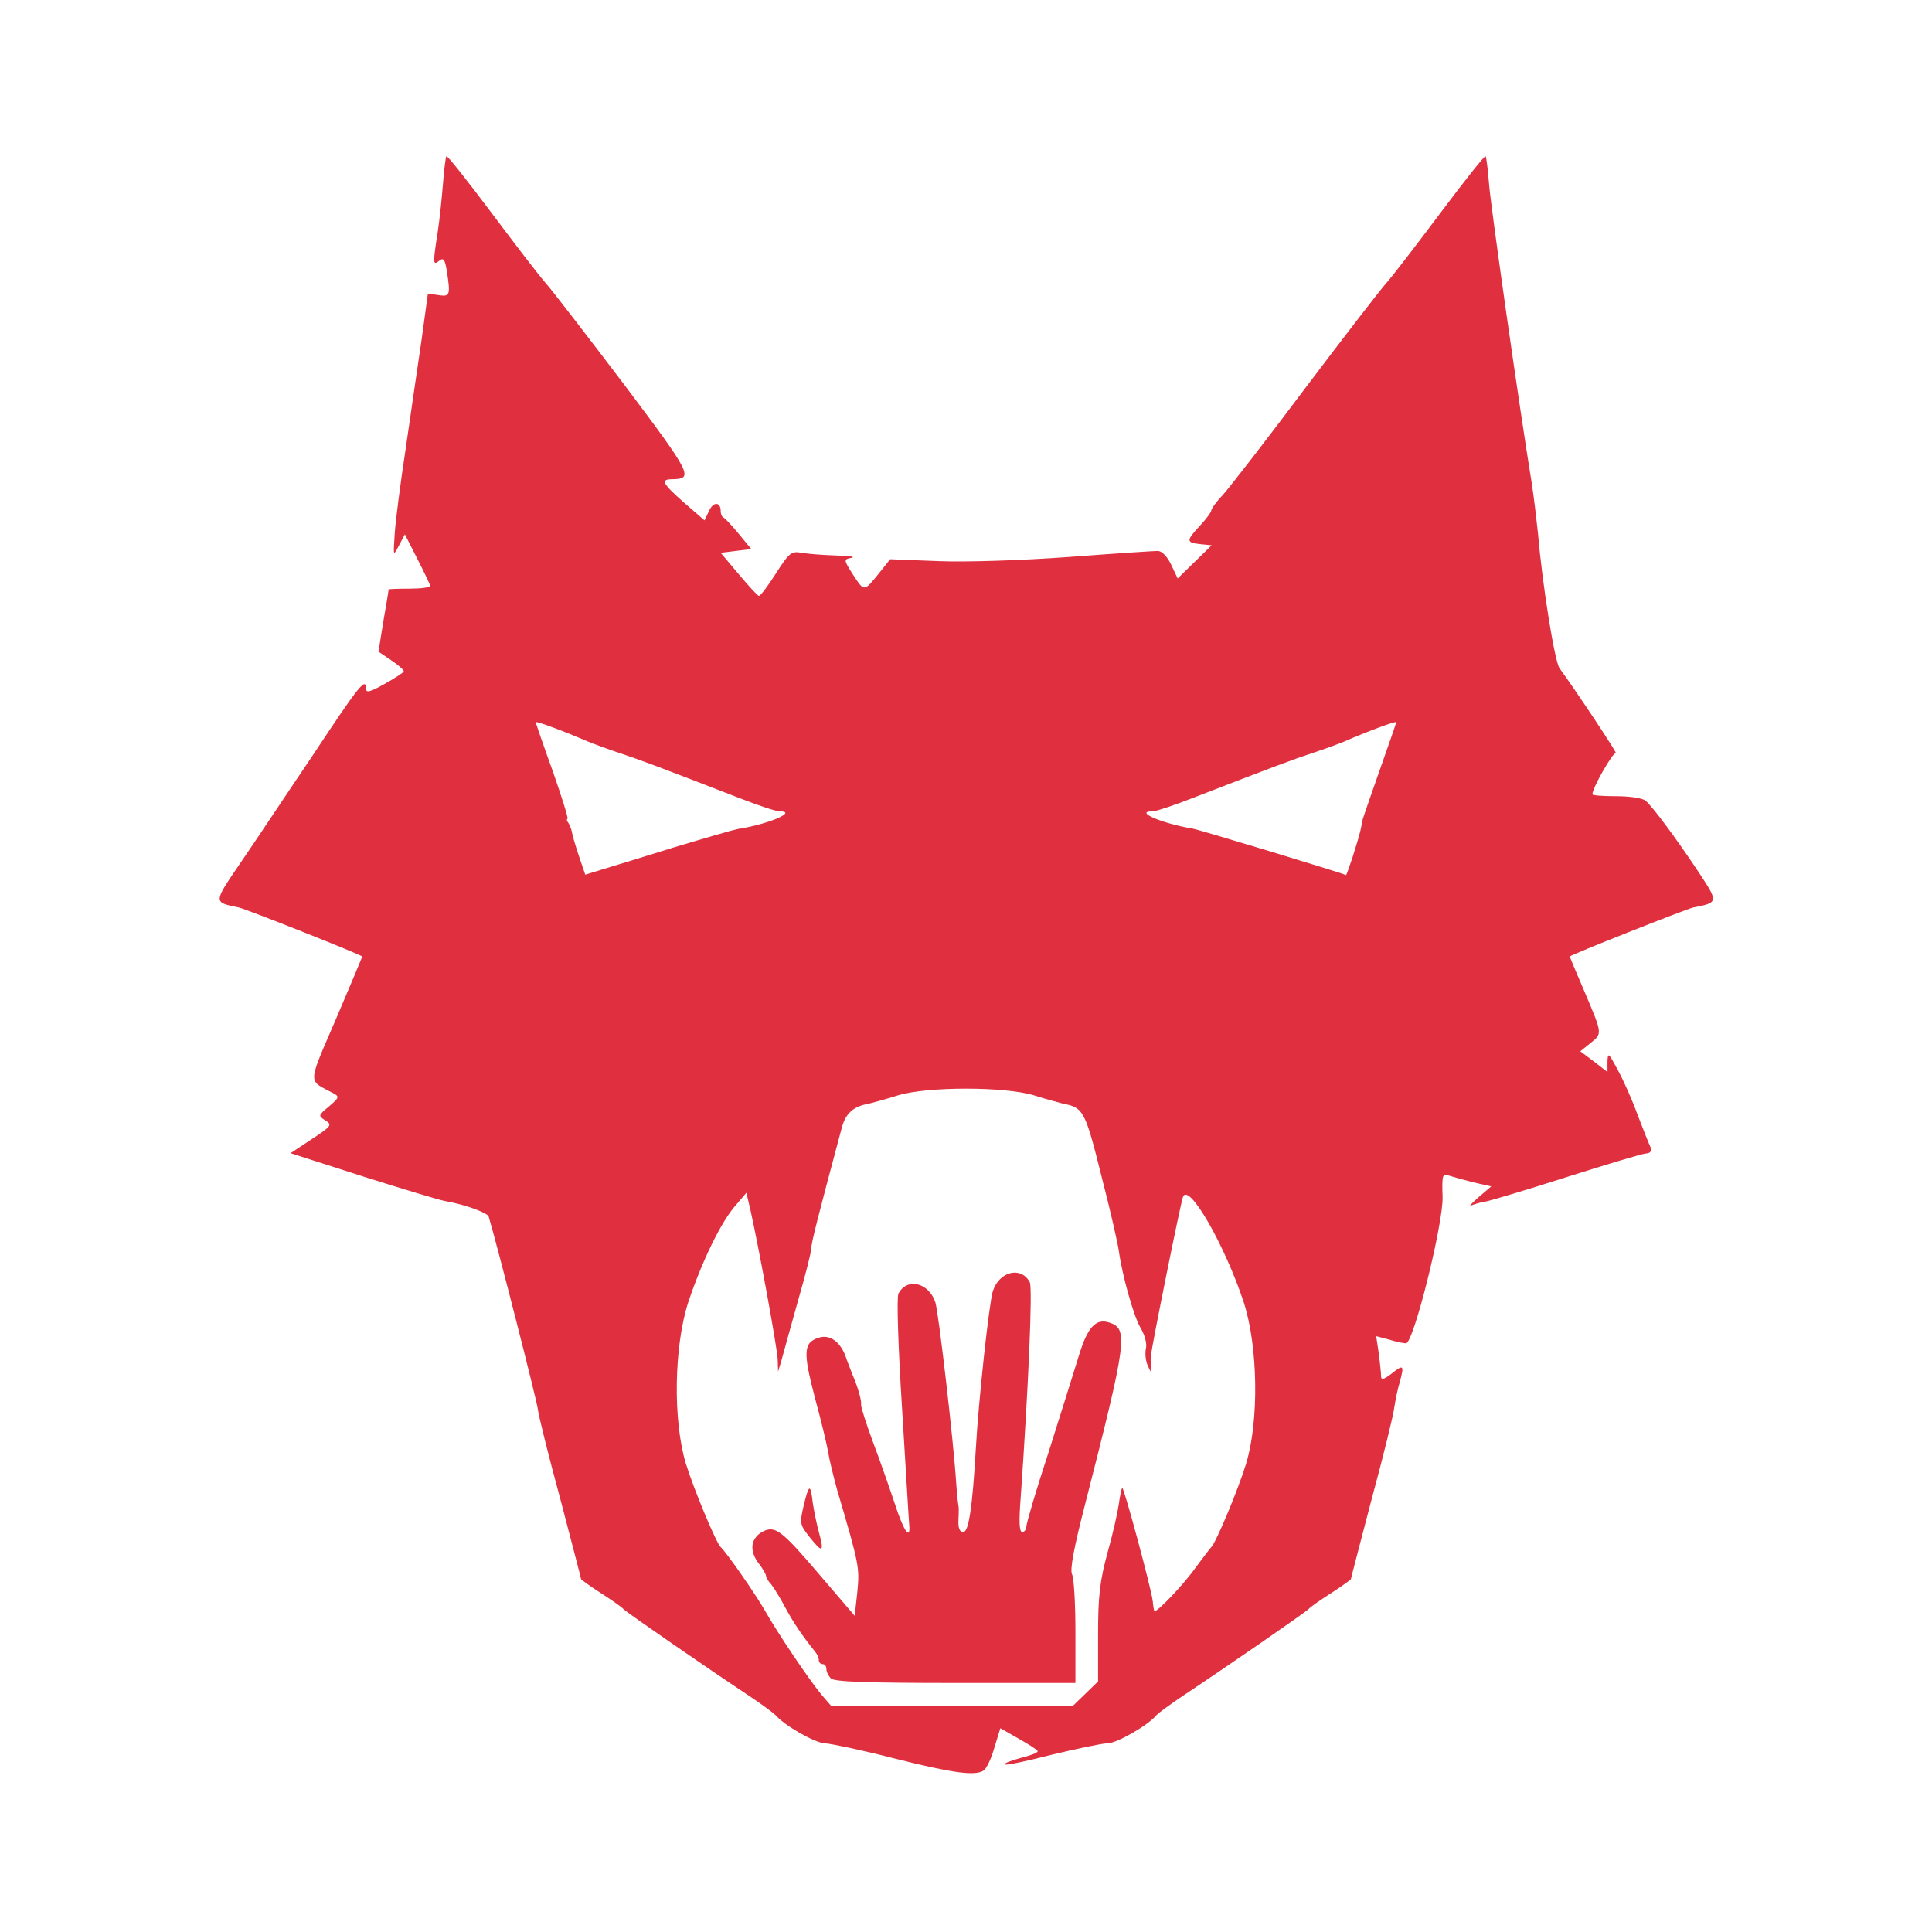
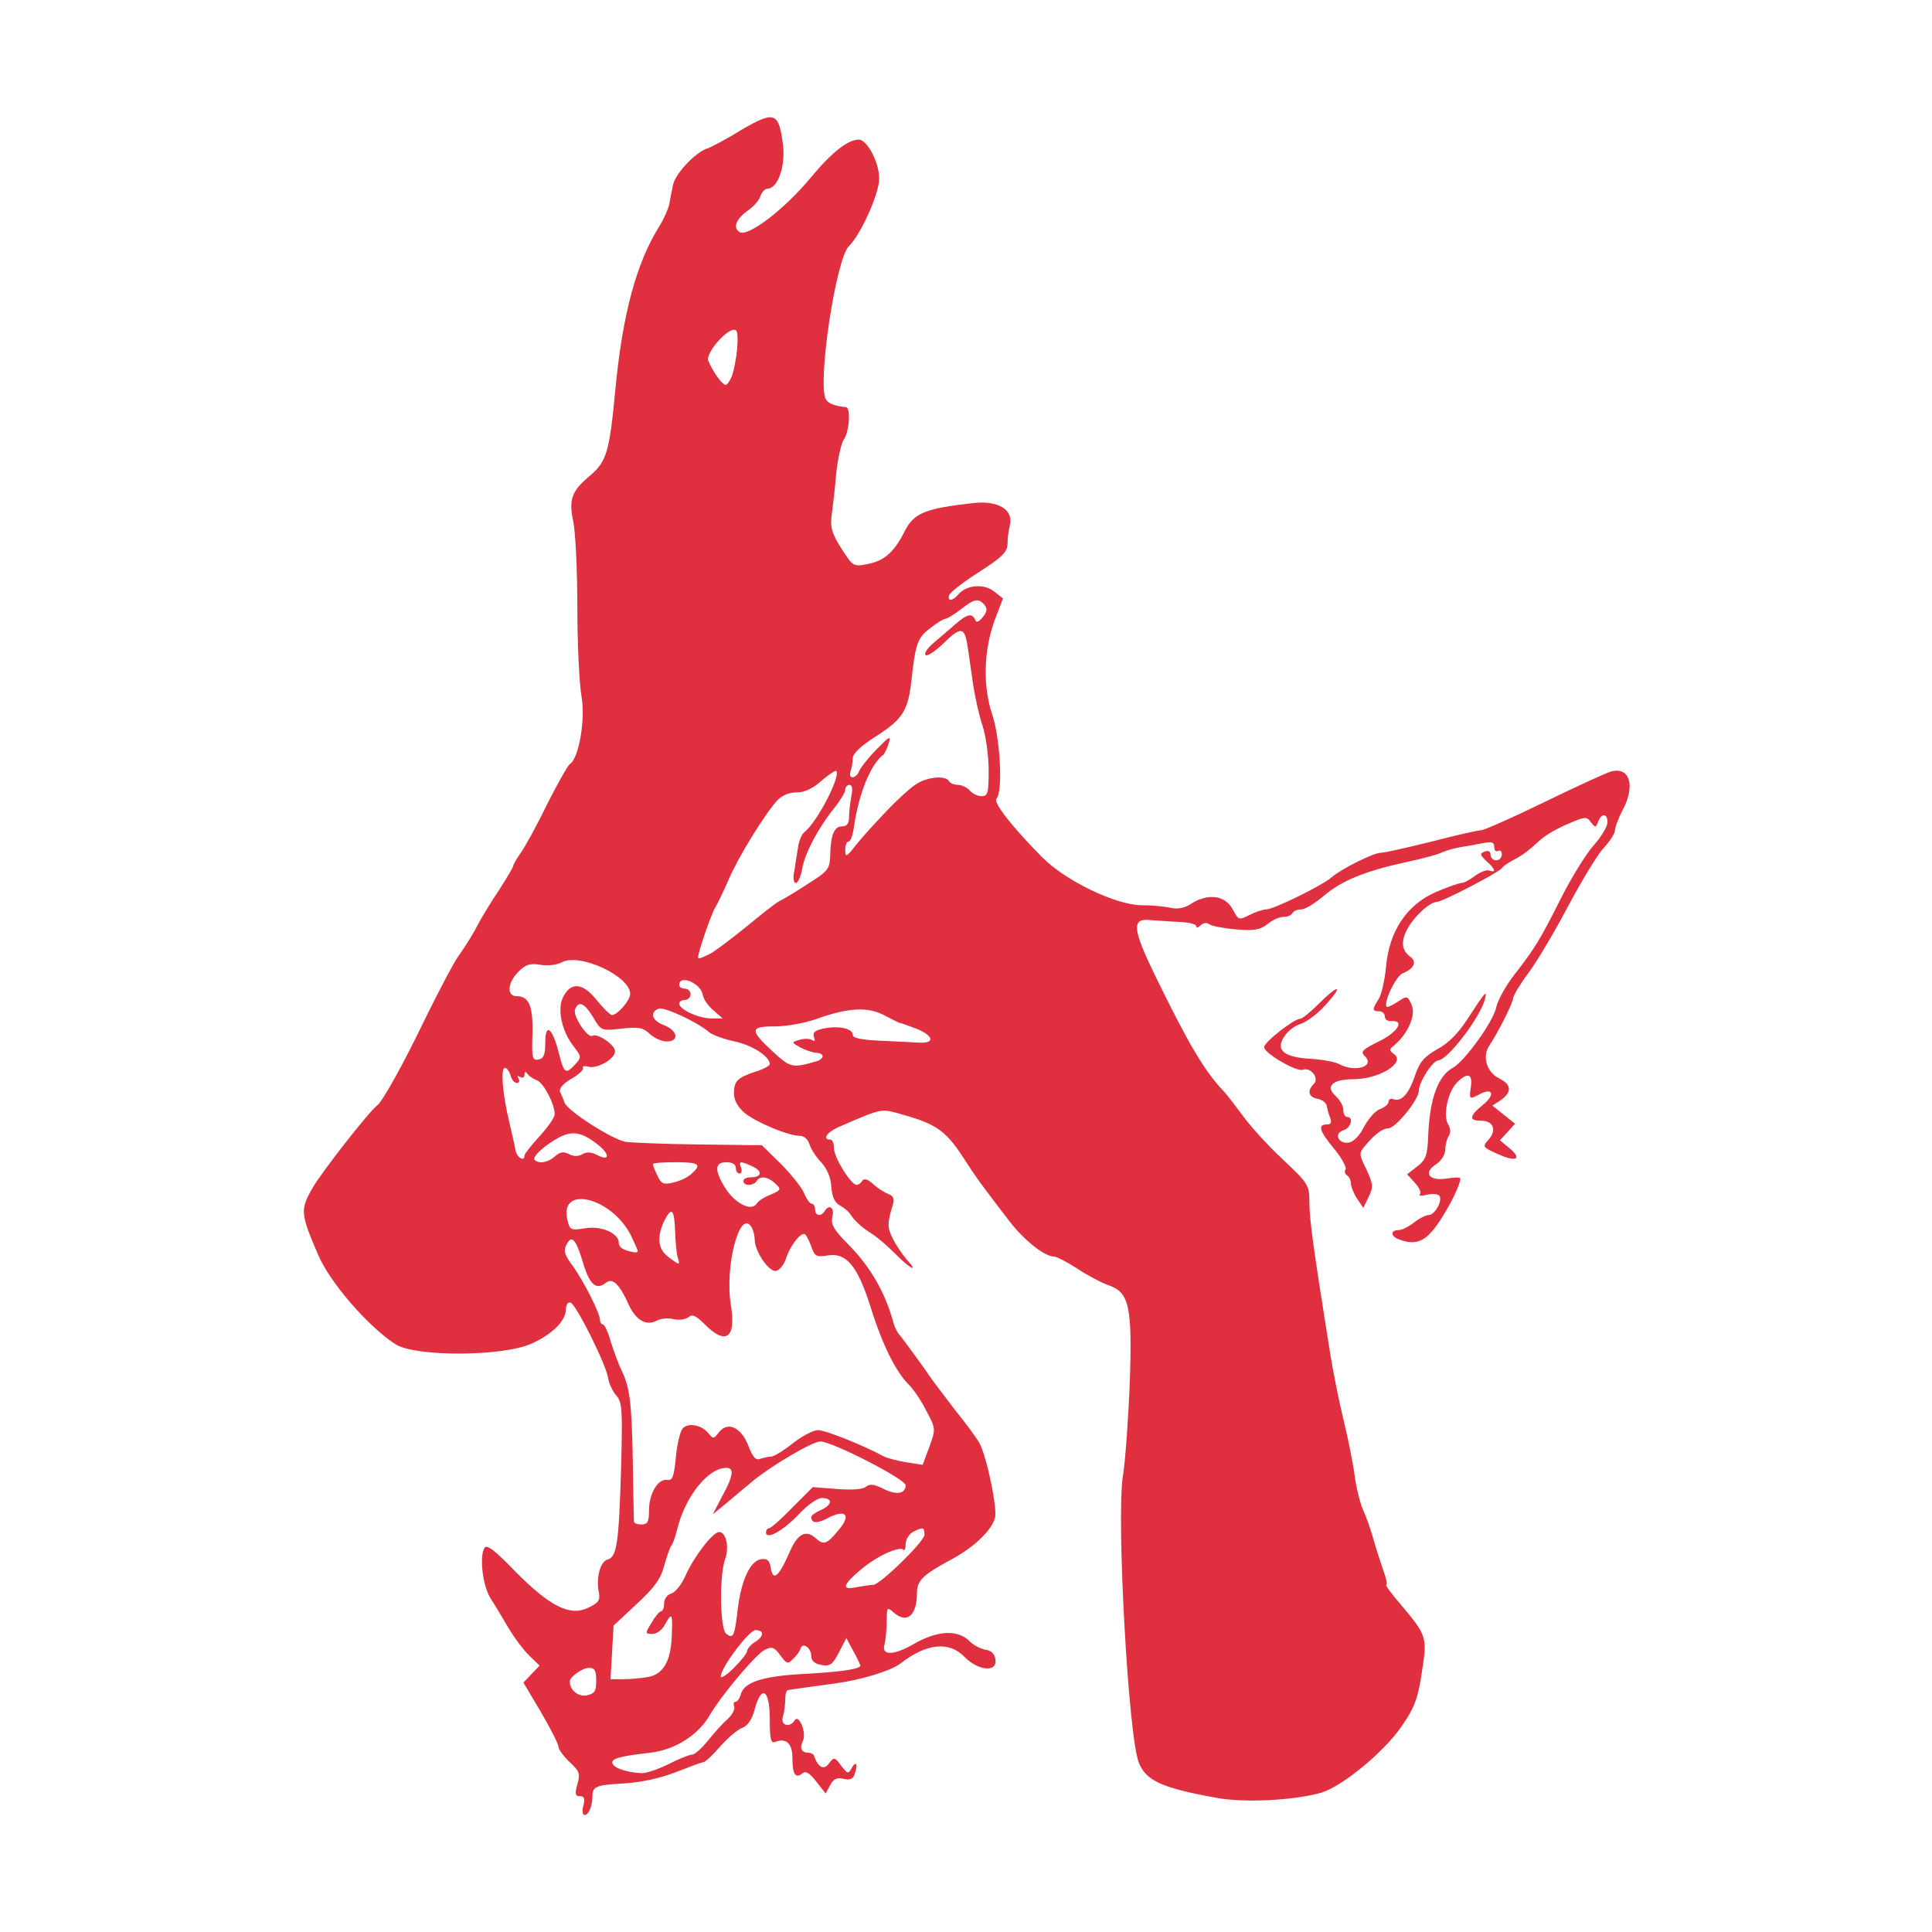
<svg xmlns="http://www.w3.org/2000/svg" viewBox="0 0 512 512">
-   <path fill="#e0303f" fill-rule="evenodd" d="M237.0,466.0C228.5,463.8 220.2,462.1 218.7,462.0C216.1,462.0 207.9,457.3 205.5,454.5C204.9,453.9 201.8,451.6 198.5,449.4C186.6,441.5 166.5,427.6 165.3,426.5C164.7,425.8 161.9,423.9 159.1,422.1C156.3,420.3 154.0,418.6 154.0,418.5C154.0,418.3 151.5,408.8 148.5,397.3C145.4,385.9 142.7,375.1 142.5,373.3C142.2,370.9 131.8,330.1 129.5,322.4C129.2,321.4 123.2,319.2 118.0,318.3C116.6,318.1 106.8,315.1 96.3,311.8L77.0,305.6L82.6,301.9C87.9,298.4 88.1,298.1 86.2,296.9C84.3,295.7 84.3,295.6 87.2,293.2C89.9,290.9 90.0,290.6 88.3,289.7C81.5,286.1 81.4,287.8 89.1,269.9C92.9,261.0 96.0,253.6 96.0,253.5C96.0,253.1 65.2,240.9 63.3,240.5C56.5,239.1 56.5,239.3 63.5,229.0C67.1,223.8 75.7,210.8 82.8,200.3C95.1,181.7 97.0,179.3 97.0,182.5C97.0,183.7 98.1,183.4 102.0,181.2C104.7,179.7 107.0,178.2 107.0,177.9C107.0,177.5 105.5,176.2 103.7,175.0L100.3,172.7L101.6,164.6C102.4,160.1 103.0,156.4 103.0,156.2C103.0,156.1 105.5,156.0 108.5,156.0C111.5,156.0 114.0,155.7 114.0,155.2C113.9,154.8 112.4,151.6 110.6,148.1L107.3,141.6L105.7,144.6C104.2,147.5 104.2,147.4 104.6,141.5C104.8,138.2 106.1,128.1 107.5,119.0C108.8,109.9 110.7,97.0 111.7,90.2L113.4,77.8L116.2,78.2C119.3,78.7 119.4,78.2 118.4,71.7C117.9,68.7 117.5,68.2 116.4,69.1C114.7,70.5 114.7,69.8 116.0,61.5C116.5,58.2 117.1,52.4 117.4,48.6C117.7,44.9 118.1,41.6 118.3,41.4C118.5,41.1 123.8,47.8 130.1,56.2C136.4,64.6 142.9,73.1 144.6,75.0C146.3,76.9 155.6,89.0 165.4,101.9C183.3,125.7 183.9,126.9 178.2,127.0C174.9,127.0 175.5,128.1 181.4,133.3L186.7,137.9L187.9,135.4C189.0,132.9 191.0,132.9 191.0,135.5C191.0,136.2 191.3,137.0 191.8,137.2C192.2,137.4 194.0,139.3 195.8,141.5L199.1,145.5L195.0,146.0L191.0,146.5L195.8,152.2C198.4,155.3 200.8,157.9 201.1,157.9C201.5,158.0 203.5,155.3 205.6,152.0C209.2,146.4 209.7,146.0 212.5,146.5C214.2,146.8 218.2,147.1 221.5,147.2C224.8,147.3 226.7,147.5 225.8,147.8C223.5,148.2 223.5,148.3 226.2,152.5C229.0,156.8 229.0,156.8 232.8,152.1L235.9,148.2L248.7,148.7C256.0,149.0 270.9,148.5 283.3,147.6C295.2,146.7 305.8,146.0 306.8,146.0C307.9,146.0 309.3,147.4 310.4,149.7L312.1,153.3L316.6,148.9L321.1,144.5L318.1,144.2C314.3,143.8 314.3,143.3 318.0,139.3C319.7,137.5 321.0,135.7 321.0,135.3C321.0,134.8 322.4,132.9 324.2,131.0C325.9,129.1 335.7,116.5 345.8,103.0C356.0,89.5 365.7,76.9 367.4,75.0C369.1,73.1 375.6,64.6 381.9,56.2C388.2,47.8 393.5,41.1 393.7,41.4C393.9,41.6 394.3,44.9 394.6,48.6C395.0,54.4 402.7,108.3 406.0,128.5C406.5,131.8 407.2,137.7 407.6,141.5C408.7,154.6 412.0,175.4 413.3,177.1C417.4,182.7 429.0,200.1 428.2,199.6C427.5,199.2 422.0,208.8 422.0,210.5C422.0,210.8 424.8,211.0 428.3,211.0C431.9,211.0 435.3,211.5 436.1,212.2C438.0,213.8 444.3,222.3 450.4,231.5C455.4,239.1 455.4,239.2 448.7,240.5C446.9,240.9 416.0,253.1 416.0,253.5C416.0,253.6 417.8,257.9 420.0,263.0C424.7,274.1 424.7,273.9 421.4,276.5L418.8,278.6L422.4,281.3L426.0,284.1L426.0,281.3C426.1,278.8 426.3,279.0 428.7,283.5C430.2,286.2 432.6,291.6 434.0,295.5C435.5,299.4 437.0,303.2 437.4,304.0C437.8,305.1 437.4,305.6 436.1,305.7C435.0,305.8 425.7,308.6 415.3,311.9C405.0,315.2 395.3,318.1 393.8,318.4C392.3,318.6 390.5,319.2 389.8,319.5C389.1,319.9 390.0,318.9 391.8,317.3L395.2,314.4L390.3,313.3C387.7,312.6 384.7,311.8 383.8,311.5C382.3,310.9 382.1,311.5 382.3,317.2C382.5,324.3 374.6,356.0 372.6,356.0C372.0,356.0 370.0,355.6 368.1,355.0L364.7,354.1L365.4,358.7C365.7,361.2 366.0,363.9 366.0,364.7C366.0,365.8 366.7,365.6 368.7,364.1C371.9,361.5 372.2,361.7 371.0,366.1C370.4,368.0 369.8,371.1 369.5,373.0C369.3,374.9 366.6,385.9 363.5,397.3C360.5,408.8 358.0,418.3 358.0,418.5C358.0,418.6 355.7,420.3 352.9,422.1C350.1,423.9 347.3,425.8 346.7,426.5C345.5,427.6 325.4,441.5 313.5,449.4C310.2,451.6 307.1,453.9 306.5,454.5C304.2,457.3 295.9,462.0 293.5,462.0C292.1,462.0 285.5,463.4 278.8,465.0C272.2,466.7 266.5,467.9 266.3,467.6C266.0,467.3 267.8,466.6 270.4,465.9C272.9,465.3 275.0,464.5 275.0,464.1C275.0,463.8 272.7,462.3 270.0,460.8L265.1,458.0L263.5,463.2C262.7,466.1 261.4,468.7 260.7,469.2C258.4,470.7 252.5,469.9 237.0,466.0ZM287.7,448.8L291.0,445.6L291.0,433.1C291.0,422.8 291.5,418.9 293.5,411.5C294.9,406.6 296.2,400.7 296.5,398.6C296.8,396.4 297.2,394.5 297.4,394.3C297.8,393.9 305.2,421.3 305.5,424.4C305.6,425.6 305.8,426.7 305.9,426.9C306.1,427.8 313.3,420.4 316.8,415.5C318.8,412.8 320.7,410.3 321.0,410.0C322.2,408.9 328.0,395.1 330.2,388.0C333.7,376.6 333.4,356.8 329.6,345.1C324.6,330.0 315.0,313.2 313.5,317.2C312.8,319.1 305.0,357.9 305.1,358.8C305.2,359.2 305.2,360.4 305.0,361.5L304.9,363.5L304.0,361.5C303.6,360.4 303.4,358.5 303.7,357.3C304.0,356.0 303.3,353.6 302.2,351.8C300.4,348.7 297.4,338.0 296.5,331.5C296.3,329.9 294.3,320.9 291.9,311.7C287.6,294.4 287.1,293.5 281.8,292.5C280.7,292.2 277.2,291.3 274.1,290.3C266.3,287.9 245.7,287.9 237.9,290.3C234.8,291.3 231.3,292.2 230.2,292.5C226.1,293.2 224.1,295.1 223.1,298.8C216.7,322.7 215.0,329.4 215.0,330.8C215.0,331.8 213.4,338.1 211.4,345.0C209.5,351.9 207.5,358.9 207.1,360.5L206.2,363.5L206.1,360.3C206.0,357.4 201.2,331.1 198.9,320.8L197.8,316.1L194.9,319.5C191.1,323.8 186.0,334.3 182.4,345.1C178.6,356.8 178.3,376.6 181.8,388.0C184.0,395.0 189.8,408.9 191.0,410.0C192.7,411.6 200.3,422.6 202.7,426.8C206.1,432.8 214.3,445.0 217.7,449.1L220.2,452.0L252.3,452.0L284.4,452.0L287.7,448.8ZM220.2,444.8C219.5,444.1 219.0,443.0 219.0,442.3C219.0,441.6 218.6,441.0 218.0,441.0C217.4,441.0 217.0,440.5 217.0,440.0C217.0,439.4 216.6,438.4 216.0,437.7C212.6,433.5 210.2,429.9 208.1,426.0C206.8,423.5 205.1,420.8 204.4,419.9C203.6,419.1 203.0,418.0 203.0,417.6C203.0,417.2 202.1,415.6 200.9,414.1C198.5,410.8 199.0,407.6 202.1,405.9C205.4,404.2 207.1,405.5 217.0,417.1L226.5,428.2L227.2,421.9C227.8,415.4 227.8,415.0 221.9,395.0C220.9,391.4 219.8,386.9 219.5,385.0C219.2,383.1 217.6,376.4 215.9,370.2C212.8,358.3 212.9,355.8 217.0,354.5C219.8,353.6 222.5,355.4 224.0,359.2C224.6,361.0 225.6,363.4 226.0,364.5C227.4,367.7 228.4,371.4 228.2,372.3C228.1,372.7 229.5,377.2 231.4,382.3C233.3,387.3 235.9,394.8 237.2,398.7C239.3,405.2 241.1,408.1 241.0,404.8C240.9,404.1 240.1,390.2 239.1,374.0C238.0,356.7 237.6,343.8 238.1,342.8C240.4,338.5 246.2,339.9 247.9,345.2C248.8,348.4 252.7,381.9 253.4,393.0C253.6,396.0 253.9,398.7 254.0,399.0C254.1,399.3 254.1,401.0 254.0,402.8C253.9,405.0 254.3,406.0 255.3,406.0C256.7,406.0 257.7,399.5 258.6,384.0C259.3,371.3 262.1,345.5 263.1,342.2C264.8,336.9 270.6,335.5 272.9,339.8C273.7,341.3 272.5,368.3 270.5,396.8C270.0,403.2 270.1,406.0 270.9,406.0C271.5,406.0 272.0,405.3 272.0,404.5C272.0,403.7 274.6,394.8 277.9,384.8C281.1,374.7 284.7,363.2 285.9,359.3C288.2,351.7 290.4,349.3 294.0,350.5C299.1,352.1 298.6,355.5 287.6,398.5C284.6,410.1 283.5,416.0 284.1,417.2C284.6,418.1 285.0,425.0 285.0,432.4L285.0,446.0L253.2,446.0C229.8,446.0 221.1,445.7 220.2,444.8ZM214.6,407.4C211.9,404.0 211.9,403.7 213.0,398.9C214.4,393.2 214.8,393.1 215.4,398.3C215.7,400.3 216.4,403.8 217.0,406.0C218.5,411.4 218.0,411.7 214.6,407.4ZM178.5,224.6C186.8,222.1 194.4,219.9 195.5,219.7C203.8,218.4 211.6,215.0 206.5,215.0C205.6,215.0 200.8,213.4 195.7,211.4C174.8,203.3 169.2,201.2 164.0,199.5C161.0,198.5 157.2,197.1 155.5,196.4C149.8,193.9 142.0,191.0 142.0,191.4C142.0,191.7 144.0,197.5 146.5,204.4C148.9,211.3 150.7,217.0 150.4,217.0C150.1,217.0 150.2,217.6 150.7,218.2C151.1,218.9 151.5,220.0 151.6,220.7C151.7,221.4 152.5,224.1 153.4,226.8L155.1,231.8L159.3,230.5C161.6,229.8 170.2,227.2 178.5,224.6ZM358.5,227.0C359.4,224.2 360.3,221.1 360.5,220.2C360.7,219.3 360.9,218.4 360.9,218.2C361.0,218.1 361.1,217.7 361.1,217.2C361.2,216.8 363.2,211.0 365.6,204.2C368.0,197.4 370.0,191.7 370.0,191.4C370.0,191.0 362.2,193.9 356.5,196.4C354.9,197.1 351.0,198.5 348.0,199.5C342.8,201.2 337.2,203.3 316.3,211.4C311.2,213.4 306.4,215.0 305.5,215.0C300.4,215.0 307.8,218.2 316.1,219.6C317.9,219.9 355.2,231.2 356.7,231.9C356.8,232.0 357.6,229.7 358.5,227.0Z" />
+   <path fill="#e0303f" fill-rule="evenodd" d="M154.6,478.5C155.1,476.6 154.8,476.0 153.7,476.0C152.4,476.0 152.3,475.4 153.0,472.9C153.8,470.1 153.6,469.4 151.0,467.0C149.3,465.4 148.0,463.6 148.0,462.9C148.0,462.2 145.9,458.1 143.4,453.8L138.7,445.9L140.9,443.6L143.0,441.4L140.4,438.9C139.0,437.6 136.4,434.2 134.8,431.5C133.2,428.8 131.0,425.1 129.9,423.4C127.9,420.1 127.0,412.4 128.4,410.2C129.0,409.2 131.2,410.9 136.5,416.4C145.7,425.7 151.0,428.4 155.8,426.1C158.6,424.8 159.1,424.1 158.7,422.0C157.9,418.1 159.1,413.8 161.0,413.3C163.5,412.6 164.0,409.0 164.6,388.9C165.0,373.5 164.9,371.6 163.3,369.8C162.4,368.8 161.4,366.7 161.2,365.4C160.8,361.9 152.7,345.7 151.2,345.2C150.5,345.0 150.0,345.7 150.0,346.8C150.0,350.0 146.4,353.6 140.8,356.1C133.2,359.5 110.3,359.6 104.9,356.3C97.8,351.8 87.4,339.9 84.3,332.5C79.6,321.6 79.5,320.6 82.9,314.7C85.4,310.4 97.7,294.7 99.9,293.0C101.4,291.9 107.0,281.8 112.9,269.5C116.4,262.4 120.2,255.2 121.4,253.5C123.8,250.1 125.4,247.5 127.2,244.0C128.0,242.6 130.2,238.9 132.3,235.8C134.3,232.7 136.0,229.8 136.0,229.5C136.0,229.1 136.9,227.6 138.0,226.0C139.1,224.5 142.3,218.7 145.0,213.1C147.8,207.6 150.5,202.8 151.0,202.5C153.4,201.0 155.2,190.7 154.1,184.5C153.5,181.1 153.0,170.4 153.0,160.7C153.0,151.0 152.5,140.9 151.9,138.1C150.7,132.4 151.5,130.1 156.2,126.2C160.8,122.3 161.5,119.9 163.1,103.0C165.0,83.3 168.6,69.8 174.7,60.0C175.9,58.1 177.1,55.4 177.4,54.0C177.6,52.6 178.1,50.3 178.4,48.8C179.1,45.9 184.3,40.4 187.3,39.4C188.3,39.1 192.5,36.9 196.5,34.4C205.3,29.3 206.4,29.7 207.5,38.4C208.2,44.1 206.1,50.0 203.4,50.0C202.7,50.0 201.9,50.9 201.5,52.0C201.2,53.1 199.6,54.9 197.9,56.0C195.0,58.2 194.2,60.4 196.0,61.5C198.2,62.9 208.0,55.4 215.0,46.9C220.4,40.4 224.7,37.0 227.6,37.0C229.8,37.0 233.0,43.1 233.0,47.3C233.0,51.3 228.1,62.2 225.0,65.2C221.5,68.5 216.5,102.0 218.9,105.9C219.6,107.0 221.3,107.6 224.2,107.9C225.5,108.1 225.1,114.4 223.6,116.5C222.9,117.6 222.0,121.7 221.6,125.5C221.3,129.3 220.7,134.3 220.4,136.5C220.0,139.8 220.4,141.3 223.0,145.4C226.0,150.1 226.2,150.2 229.8,149.5C234.3,148.7 237.0,146.3 239.8,140.7C242.2,135.9 245.4,134.7 258.1,133.3C264.7,132.6 268.7,135.2 267.6,139.3C267.3,140.5 267.0,142.7 267.0,144.1C267.0,146.2 265.7,147.6 259.6,151.5C255.5,154.1 251.9,156.9 251.6,157.6C250.9,159.4 252.4,159.4 253.9,157.6C256.0,155.0 260.7,154.6 263.4,156.7L265.8,158.6L263.7,164.1C260.7,172.1 260.4,181.6 262.9,189.2C265.1,195.7 265.8,209.8 264.1,211.6C263.1,212.6 268.1,219.0 276.1,227.1C282.3,233.4 295.6,239.8 302.5,239.9C305.2,239.9 308.7,240.2 310.3,240.6C312.1,241.0 314.0,240.6 315.5,239.6C320.1,236.6 324.8,237.2 326.8,241.2C328.2,243.8 328.3,243.9 331.1,242.5C332.6,241.7 334.7,241.0 335.6,241.0C337.5,241.0 350.6,234.6 353.0,232.4C355.6,230.2 364.0,226.0 365.9,226.0C366.9,226.0 373.0,224.6 379.5,223.0C386.0,221.3 391.9,220.0 392.6,220.0C393.3,220.0 400.8,216.7 409.2,212.6C417.6,208.5 425.5,204.9 426.8,204.5C431.9,203.0 433.5,208.2 430.0,214.7C428.9,216.8 428.0,219.2 428.0,220.0C428.0,220.8 426.7,222.9 425.0,224.7C423.4,226.4 419.3,233.2 415.8,239.7C412.4,246.2 407.7,254.2 405.3,257.5C402.9,260.7 401.0,263.9 401.0,264.5C401.0,265.7 396.9,273.8 394.8,276.9C392.7,279.9 393.9,284.1 397.3,285.8C400.6,287.4 400.7,289.4 397.8,291.5L395.5,293.0L398.5,295.4L401.5,297.8L399.5,300.0L397.5,302.2L399.8,304.1C403.5,307.1 402.0,308.1 397.1,305.9C392.8,304.0 392.8,303.9 394.5,302.0C396.7,299.5 395.8,297.0 392.5,297.0C389.2,297.0 389.3,295.8 393.1,292.7C396.3,290.1 395.6,288.1 392.1,290.0C389.4,291.4 389.3,291.4 389.8,288.0C390.3,284.5 388.9,284.1 386.1,286.9C383.7,289.3 382.3,295.7 383.8,298.0C384.4,299.0 384.5,300.2 383.9,301.1C383.4,301.9 383.0,303.5 383.0,304.7C383.0,306.0 381.9,307.7 380.5,308.6C377.0,310.9 378.8,313.1 383.6,312.3C385.5,312.0 387.0,312.0 387.0,312.3C387.0,313.9 384.5,319.1 381.4,323.8C377.8,329.1 375.3,330.2 370.6,328.4C368.5,327.6 368.5,326.0 370.6,326.0C371.5,326.0 373.3,325.1 374.7,324.0C376.1,322.9 377.9,322.0 378.6,322.0C380.2,322.0 382.3,318.3 381.5,317.0C381.2,316.4 379.7,316.3 378.2,316.6C376.7,317.0 375.8,316.9 376.3,316.5C376.7,316.0 376.1,314.7 374.9,313.4L372.9,311.2L375.6,309.1C377.9,307.3 378.3,306.2 378.5,300.7C378.9,291.2 381.1,285.1 385.0,283.0C388.1,281.3 395.7,270.8 396.5,267.0C396.9,265.1 399.1,261.1 401.4,258.2C406.9,251.1 408.1,249.1 413.6,238.2C416.2,233.0 420.0,226.8 422.1,224.3C424.3,221.9 426.0,219.0 426.0,217.9C426.0,215.5 424.4,215.4 423.5,217.8C422.9,219.4 422.8,219.4 421.6,217.9C420.5,216.3 420.0,216.4 415.4,218.4C412.7,219.5 409.5,221.4 408.3,222.5C405.0,225.5 403.6,226.6 400.9,228.0C399.6,228.7 398.3,229.6 398.0,230.1C397.2,231.2 382.3,239.0 380.8,239.0C378.9,239.0 374.5,243.1 372.8,246.5C371.2,249.7 371.5,251.9 373.8,253.6C375.6,254.9 374.6,256.8 371.8,257.9C370.0,258.5 366.5,265.8 367.5,266.8C367.7,267.0 369.0,266.4 370.4,265.5C372.9,263.8 373.0,263.9 374.1,266.3C375.3,269.0 373.1,274.0 369.5,277.0C368.1,278.1 368.1,278.4 369.5,279.4C372.5,281.7 365.4,286.0 358.7,286.0C353.1,286.0 351.1,287.9 354.0,290.5C355.1,291.5 356.0,293.1 356.0,294.2C356.0,295.2 356.4,296.0 357.0,296.0C358.8,296.0 358.0,298.9 356.1,299.5C353.4,300.3 354.6,303.2 357.4,302.8C358.7,302.6 360.3,301.0 361.5,298.6C362.6,296.5 364.5,294.3 365.8,293.9C367.0,293.4 368.0,292.6 368.0,291.9C368.0,291.3 368.6,291.0 369.3,291.3C371.4,292.1 373.4,289.8 375.0,285.0C376.2,281.4 377.4,280.1 380.8,278.1C383.7,276.6 386.5,273.8 388.8,270.2C393.7,262.7 394.2,262.1 393.5,264.9C392.1,269.9 383.6,280.9 381.2,281.0C379.7,281.0 376.0,286.8 376.0,289.1C376.0,291.4 369.9,298.9 368.0,299.0C366.3,299.1 364.4,300.5 361.8,303.6C360.1,305.6 360.1,305.8 362.1,309.9C363.9,313.8 364.0,314.5 362.7,317.2L361.3,320.1L359.6,317.6C358.7,316.2 358.0,314.4 358.0,313.6C358.0,312.8 357.5,311.8 357.0,311.5C356.4,311.1 356.2,310.4 356.6,309.9C356.9,309.4 355.6,306.9 353.6,304.5C349.7,299.8 349.1,298.0 351.6,298.0C352.7,298.0 353.0,297.5 352.5,296.2C352.1,295.3 351.7,293.8 351.6,293.0C351.4,292.2 350.3,291.4 349.2,291.2C346.8,290.8 346.3,289.1 348.2,287.2C349.7,285.7 347.3,282.7 345.2,283.5C343.6,284.1 335.0,279.1 335.0,277.5C335.0,276.2 342.9,270.0 344.5,270.0C345.1,270.0 347.3,268.2 349.5,266.0C354.8,260.7 356.2,260.9 351.4,266.2C349.3,268.6 346.3,270.8 344.8,271.3C343.3,271.7 341.3,273.2 340.4,274.6C337.9,278.3 340.2,280.2 347.4,280.6C350.5,280.8 353.8,281.4 354.9,282.0C359.2,284.3 364.6,282.6 361.6,279.8C360.5,278.7 361.1,278.1 365.4,276.0C370.3,273.6 372.4,270.4 368.8,270.6C367.8,270.7 367.0,270.2 367.0,269.4C367.0,268.6 366.3,268.0 365.5,268.0C363.6,268.0 363.6,267.5 365.4,264.7C366.1,263.5 367.0,259.7 367.3,256.3C368.1,246.9 372.7,239.9 380.3,236.5C383.5,235.1 386.7,234.0 387.3,234.0C388.0,234.0 389.6,233.1 390.9,232.1C392.3,231.1 394.0,230.4 394.7,230.7C396.6,231.4 396.3,230.3 393.9,228.2C392.2,226.5 392.1,226.2 393.4,225.7C394.4,225.3 395.0,225.6 395.0,226.5C395.0,227.3 395.7,228.0 396.5,228.0C397.3,228.0 398.0,227.3 398.0,226.4C398.0,225.6 397.6,225.2 397.0,225.5C396.4,225.8 396.0,225.4 396.0,224.5C396.0,223.2 395.4,223.0 393.2,223.4C391.7,223.7 389.0,224.2 387.1,224.5C385.2,224.8 383.0,225.5 382.1,225.9C381.2,226.4 376.9,227.6 372.5,228.5C361.6,230.9 355.5,233.4 350.7,237.5C348.5,239.4 345.8,241.0 344.9,241.0C343.9,241.0 342.8,241.4 342.5,242.0C342.2,242.6 341.1,243.0 340.1,243.0C339.0,243.0 337.2,243.8 335.9,244.9C334.0,246.4 332.5,246.7 327.5,246.3C324.2,246.0 321.0,245.4 320.4,244.9C319.8,244.4 318.8,244.6 318.2,245.2C317.5,245.9 317.0,246.0 317.0,245.4C317.0,244.9 314.9,244.4 312.2,244.3C309.6,244.2 306.1,243.9 304.5,243.8C299.9,243.4 300.2,246.3 305.9,258.1C315.0,276.8 319.3,284.0 324.3,289.2C325.0,289.9 327.2,292.8 329.3,295.6C331.3,298.4 336.1,303.7 340.0,307.3C346.8,313.7 347.0,314.1 347.0,318.7C347.0,323.1 348.1,331.1 352.4,358.0C353.2,363.2 354.9,371.6 356.1,376.5C357.3,381.4 358.6,388.0 359.0,391.1C359.4,394.1 360.4,398.2 361.2,400.1C362.1,402.0 363.3,405.5 364.0,408.0C364.7,410.5 365.9,414.2 366.6,416.2C367.4,418.3 367.7,420.0 367.4,420.0C367.0,420.0 368.8,422.4 371.2,425.2C378.1,433.4 378.3,433.8 376.8,443.2C375.8,450.0 374.9,452.5 371.5,457.4C367.0,464.1 355.8,473.4 350.1,475.1C343.0,477.1 330.1,477.8 322.7,476.5C308.2,473.9 303.7,472.0 301.8,467.1C299.0,460.2 295.8,401.8 297.6,391.0C298.2,387.4 299.0,376.4 299.4,366.5C300.1,346.0 299.3,342.4 293.5,340.5C291.8,339.9 288.2,338.0 285.5,336.2C282.9,334.5 280.0,333.0 279.3,333.0C276.8,333.0 271.3,328.6 267.4,323.5C259.9,313.7 258.9,312.4 255.1,306.5C250.7,299.8 248.1,297.9 239.6,295.5C233.3,293.7 234.2,293.5 222.2,298.7C219.2,300.0 217.8,302.0 220.0,302.0C220.6,302.0 221.0,303.0 221.0,304.3C221.0,306.7 225.5,314.0 227.0,314.0C227.5,314.0 228.2,313.5 228.5,312.9C229.0,312.2 230.0,312.5 231.4,313.8C232.5,314.8 234.3,316.0 235.4,316.4C236.7,316.9 237.1,317.6 236.6,319.3C235.1,324.2 235.1,325.4 236.7,328.4C237.5,330.1 239.2,332.5 240.3,333.8C243.7,337.5 241.2,336.3 237.2,332.2C235.2,330.2 232.4,327.8 231.1,327.0C228.4,325.3 226.4,323.5 225.3,321.7C224.8,321.0 223.6,320.0 222.5,319.4C221.2,318.7 220.5,317.1 220.3,314.5C220.2,312.1 219.2,309.8 217.7,308.1C216.3,306.7 214.9,304.5 214.5,303.2C214.1,301.9 213.1,301.0 211.9,301.0C208.9,301.0 200.3,297.4 197.3,294.9C195.5,293.4 194.5,291.5 194.5,289.8C194.5,286.5 195.4,285.6 200.2,284.0C202.3,283.4 204.0,282.4 204.0,282.0C204.0,280.0 199.4,277.0 194.7,276.0C191.9,275.4 188.9,274.3 188.0,273.6C184.8,270.8 176.0,266.8 174.6,267.3C172.0,268.3 172.8,270.5 176.0,271.7C179.6,273.1 180.1,276.0 176.7,276.0C175.4,276.0 173.4,275.1 172.2,274.0C170.4,272.3 169.2,272.1 164.7,272.6C159.4,273.2 159.3,273.2 157.2,269.6C154.9,265.8 153.3,265.1 152.4,267.5C151.7,269.2 155.8,275.3 157.0,274.5C158.3,273.7 163.0,276.9 163.0,278.6C163.0,280.6 158.3,283.3 156.0,282.7C154.9,282.4 154.2,282.6 154.5,283.0C154.8,283.4 153.4,284.8 151.4,285.9C149.3,287.1 148.1,288.5 148.4,289.3C148.7,289.9 149.3,291.3 149.6,292.2C150.4,294.4 162.1,301.9 165.8,302.6C167.3,302.8 176.0,303.2 185.2,303.3L201.9,303.5L206.9,308.4C209.6,311.1 212.4,314.6 213.1,316.2C213.7,317.7 214.6,319.0 215.1,319.0C215.6,319.0 216.0,319.7 216.0,320.5C216.0,322.2 217.6,322.5 218.5,321.0C219.7,319.0 221.2,320.0 220.6,322.4C220.1,324.5 220.9,325.9 225.4,330.4C230.7,335.9 234.4,342.3 236.6,349.9C236.9,351.3 237.6,352.8 238.1,353.4C239.6,355.2 245.4,363.2 246.5,364.9C247.1,365.8 250.0,369.6 252.9,373.4C255.9,377.1 258.9,381.2 259.6,382.5C261.6,386.4 264.3,399.6 263.7,402.2C262.8,405.6 258.0,410.2 251.7,413.5C244.5,417.4 243.0,418.9 243.0,422.2C243.0,428.2 240.3,430.4 236.8,427.3C235.1,425.8 235.0,425.9 235.0,429.6C235.0,431.7 234.7,434.5 234.4,435.8C233.5,438.8 236.8,438.8 242.3,435.6C248.4,432.1 253.8,431.8 256.9,434.9C258.0,436.0 259.9,437.0 261.2,437.2C262.7,437.4 263.6,438.3 263.8,439.8C264.3,443.3 259.2,442.8 255.5,439.0C251.5,434.9 245.5,435.5 238.7,440.8C236.1,442.8 228.2,445.2 221.5,446.1C213.5,447.2 209.8,447.7 208.8,447.9C208.4,447.9 208.1,449.0 208.1,450.2C208.1,451.5 207.9,453.5 207.5,454.8C206.7,457.2 209.2,458.1 210.6,455.9C211.7,454.1 213.8,459.2 212.8,461.3C211.8,463.3 212.4,464.5 214.3,464.5C215.0,464.5 215.7,464.9 215.8,465.5C216.8,468.4 218.4,469.2 219.7,467.3C221.0,465.6 221.2,465.6 222.9,467.9C224.7,470.2 224.8,470.2 225.8,468.4C227.0,466.4 227.4,467.8 226.4,470.4C226.0,471.5 225.1,471.8 223.5,471.4C221.8,471.0 220.9,471.4 220.0,473.1L218.8,475.3L216.3,472.1C214.5,469.8 213.5,469.2 212.6,470.0C210.8,471.4 210.0,470.2 210.0,465.9C210.0,462.1 208.4,460.5 205.5,461.6C204.3,462.1 204.0,461.1 204.0,455.6C204.0,447.7 201.8,446.3 200.0,453.0C199.3,455.7 198.1,457.4 196.7,457.9C195.4,458.4 192.8,460.6 190.8,462.9C188.8,465.2 186.9,467.0 186.4,467.0C186.0,467.0 182.8,468.2 179.2,469.6C175.2,471.2 170.1,472.3 165.8,472.6C158.0,473.0 157.0,473.4 157.0,476.0C157.0,478.6 156.0,481.0 154.9,481.0C154.4,481.0 154.2,479.9 154.6,478.5ZM177.2,467.5C179.9,466.1 182.7,465.0 183.4,465.0C184.1,465.0 186.0,463.3 187.6,461.3C189.2,459.3 191.5,456.7 192.8,455.6C194.0,454.5 194.8,453.0 194.6,452.3C194.3,451.6 194.4,451.0 194.9,451.0C195.4,451.0 196.0,450.1 196.3,449.1C197.1,445.8 202.0,444.2 213.1,443.6C222.8,443.1 228.0,442.3 228.0,441.4C228.0,441.2 227.2,439.4 226.1,437.5L224.3,434.1L222.9,436.8C220.7,441.2 220.1,441.7 217.5,441.2C215.9,440.9 215.0,440.1 215.0,438.9C215.0,436.8 212.8,435.1 212.2,436.8C212.0,437.5 211.1,438.8 210.2,439.6C208.8,441.1 208.5,441.0 206.8,438.7C205.2,436.5 204.6,436.3 202.7,437.2C200.4,438.3 191.1,449.3 188.0,454.7C184.9,459.9 178.9,463.7 172.3,464.5C164.1,465.4 161.9,466.1 162.3,467.3C162.7,468.6 166.2,469.7 169.9,469.9C171.1,470.0 174.4,468.9 177.2,467.5ZM158.0,445.4C158.0,442.7 157.6,442.0 156.1,442.0C154.3,442.0 151.0,444.4 151.0,445.6C151.0,447.9 153.2,449.7 155.5,449.3C157.6,448.8 158.0,448.2 158.0,445.4ZM171.9,444.4C175.8,443.6 177.7,440.2 178.0,434.0C178.3,427.6 178.1,427.2 176.4,430.2C175.6,431.9 174.1,433.0 172.9,433.0C170.9,433.0 170.9,432.9 172.7,430.0C173.6,428.4 174.8,427.0 175.2,427.0C175.6,427.0 176.0,426.1 176.0,424.9C176.0,423.7 176.8,422.6 177.9,422.3C178.9,422.0 180.6,420.0 181.6,417.7C183.9,412.5 188.9,406.0 190.6,406.0C192.4,406.0 193.3,410.0 192.2,413.1C190.6,417.2 190.8,431.6 192.4,432.9C194.3,434.5 194.7,433.6 195.5,426.5C196.4,418.9 198.8,413.6 201.7,413.2C203.3,413.0 203.9,413.5 204.2,415.2C204.8,419.3 206.3,418.1 209.5,410.8C211.4,406.5 213.6,405.4 216.0,407.5C218.3,409.6 219.1,409.3 222.3,405.4C225.7,401.4 224.1,399.8 219.2,402.4C216.5,403.8 215.0,403.7 215.0,402.0C215.0,401.6 216.1,400.8 217.5,400.2C220.6,398.8 220.8,397.0 217.8,397.0C216.6,397.0 214.0,398.8 211.6,401.4C207.5,405.7 203.0,408.2 203.0,406.1C203.0,405.5 203.4,405.0 203.8,405.0C204.3,405.0 207.1,402.5 210.0,399.5L215.4,394.1L221.8,394.6C225.8,394.9 228.7,394.7 229.5,394.0C230.5,393.2 231.6,393.3 234.0,394.5C237.5,396.3 240.0,395.9 240.0,393.6C240.0,392.0 220.5,382.0 217.4,382.0C215.3,382.0 204.3,388.5 199.5,392.5C197.8,393.9 194.8,396.4 192.7,398.2L188.9,401.3L191.4,396.5C194.4,391.0 194.6,389.0 192.5,389.0C187.6,389.0 181.5,396.7 179.4,405.5C179.0,407.1 178.4,408.9 178.0,409.5C177.5,410.1 176.7,412.5 176.0,415.0C175.1,418.4 173.4,420.8 168.7,425.1L162.6,430.8L162.2,437.9L161.8,445.0L165.3,445.0C167.2,445.0 170.2,444.7 171.9,444.4ZM198.0,437.5C198.0,437.0 198.9,435.9 200.0,435.2C202.5,433.7 202.6,432.0 200.2,432.0C198.5,432.0 191.0,442.0 191.0,444.3C191.0,444.9 192.6,443.9 194.5,442.0C196.4,440.1 198.0,438.1 198.0,437.5ZM231.4,420.0C233.2,420.0 245.0,408.5 245.0,406.7C245.0,404.7 244.6,404.6 241.9,406.0C240.9,406.6 240.0,408.0 240.0,409.2C240.0,410.4 239.7,411.1 239.4,410.7C238.3,409.7 232.5,412.3 228.2,415.9C223.2,420.1 222.9,421.5 227.1,420.6C228.8,420.3 230.8,420.0 231.4,420.0ZM172.0,400.2C172.0,395.8 174.4,391.8 176.8,392.2C178.2,392.4 178.6,391.4 179.1,386.3C179.4,382.9 180.2,379.4 180.9,378.6C182.3,376.9 186.0,377.6 187.8,379.9C189.0,381.4 189.2,381.3 190.5,379.6C192.8,376.6 196.4,378.2 198.3,383.1C199.5,386.2 200.3,387.1 201.5,386.6C202.4,386.3 203.7,386.0 204.4,386.0C205.1,386.0 207.7,384.4 210.1,382.5C212.5,380.6 215.5,379.0 216.8,379.0C218.7,379.0 228.8,383.0 234.1,385.9C235.0,386.4 237.7,387.1 240.1,387.5L244.5,388.2L246.3,383.4C248.0,378.7 248.0,378.6 245.5,373.9C244.2,371.3 242.0,368.0 240.6,366.7C237.3,363.3 233.7,356.1 230.6,346.0C227.2,335.5 224.3,331.9 219.4,332.7C216.3,333.2 215.9,333.0 214.9,330.1C214.3,328.4 213.5,327.0 213.1,327.0C211.8,327.0 209.3,330.4 208.3,333.5C207.8,335.1 206.6,336.6 205.7,336.8C203.8,337.2 200.0,331.6 200.0,328.5C200.0,327.4 199.6,325.9 199.1,325.1C196.0,320.3 192.0,335.7 193.7,345.9C195.1,354.6 192.4,356.6 186.8,351.0C184.4,348.6 183.5,348.2 182.4,349.1C181.6,349.7 179.9,349.9 178.5,349.6C177.1,349.2 175.1,349.4 174.0,350.0C171.3,351.5 168.4,349.8 166.6,345.7C164.1,340.2 162.3,338.5 160.5,340.0C158.0,342.0 156.2,340.4 154.5,334.6C152.6,328.3 151.5,327.1 150.1,329.9C149.3,331.4 149.6,332.5 151.5,335.1C154.5,339.1 159.0,348.0 159.0,349.8C159.0,350.4 159.4,351.0 159.8,351.0C160.2,351.0 161.2,353.1 161.9,355.7C162.7,358.2 163.9,361.5 164.6,362.9C166.9,367.6 167.4,371.4 167.7,387.0C167.8,395.5 168.0,402.8 168.0,403.2C168.0,403.7 168.9,404.0 170.0,404.0C171.6,404.0 172.0,403.3 172.0,400.2ZM179.6,333.2C179.3,332.3 179.0,329.1 178.9,326.2C178.7,320.5 178.0,319.8 176.2,323.2C174.0,327.6 174.3,331.0 177.0,333.0C180.1,335.4 180.3,335.4 179.6,333.2ZM169.0,331.5C169.0,331.2 168.1,329.3 167.1,327.2C161.8,317.1 148.0,314.0 150.4,323.4C151.0,326.0 151.3,326.1 155.1,325.5C159.4,324.8 164.0,326.8 164.0,329.4C164.0,330.7 165.4,331.4 168.2,331.9C168.7,331.9 169.0,331.8 169.0,331.5ZM200.6,318.9C200.9,318.3 202.6,317.2 204.2,316.6C207.0,315.4 207.1,315.2 205.5,313.7C203.6,311.8 201.4,311.5 200.5,313.0C200.2,313.6 199.2,314.0 198.4,314.0C197.6,314.0 197.0,313.6 197.0,313.0C197.0,312.4 197.9,312.0 198.9,312.0C201.9,312.0 202.2,310.4 199.4,309.1C196.1,307.6 195.7,307.7 196.4,309.5C196.7,310.3 196.5,311.0 196.0,311.0C195.4,311.0 195.0,310.3 195.0,309.5C195.0,308.6 194.1,308.0 192.5,308.0C189.4,308.0 189.3,310.1 192.1,314.7C194.8,319.0 199.2,321.2 200.6,318.9ZM183.1,311.2C186.1,308.6 185.4,308.0 179.0,308.0C175.7,308.0 173.0,308.2 173.0,308.5C173.0,308.7 173.5,310.1 174.2,311.5C175.2,313.7 175.8,314.0 178.3,313.4C179.9,313.1 182.1,312.1 183.1,311.2ZM147.1,306.4C148.4,305.3 149.3,305.1 150.7,305.8C151.9,306.5 153.2,306.5 154.3,305.9C155.4,305.2 156.7,305.3 158.1,306.0C161.5,307.9 161.8,306.0 158.5,303.4C154.4,300.1 151.8,299.6 148.4,301.3C144.4,303.4 140.9,306.6 141.7,307.4C142.8,308.5 145.3,308.1 147.1,306.4ZM139.0,306.2C139.0,305.8 140.8,303.5 143.0,301.1C145.2,298.7 147.0,296.1 147.0,295.3C147.0,292.6 144.1,287.0 142.3,286.3C141.3,285.9 140.2,285.2 139.8,284.6C139.3,283.9 139.0,283.9 139.0,284.8C139.0,285.5 138.5,285.8 137.8,285.4C137.1,285.0 137.0,285.1 137.4,285.8C137.8,286.5 137.6,287.0 137.0,287.0C136.3,287.0 135.6,286.1 135.3,285.0C135.0,283.9 134.3,283.0 133.8,283.0C132.6,283.0 133.2,290.2 135.0,297.5C135.6,300.2 136.4,303.5 136.6,304.8C137.0,306.8 139.0,308.0 139.0,306.2ZM152.5,282.0C154.1,280.2 154.1,280.0 152.1,277.4C148.9,273.4 147.6,267.5 149.2,264.3C151.3,260.1 154.4,260.4 158.1,265.0C159.9,267.2 161.7,269.0 162.2,269.0C163.6,269.0 167.0,265.1 167.0,263.4C167.0,258.7 153.7,252.5 148.9,255.0C147.7,255.7 145.2,256.0 143.3,255.7C140.5,255.2 139.3,255.6 137.4,257.5C134.5,260.4 134.2,264.0 136.9,264.0C140.2,264.0 141.3,266.6 141.1,274.1C140.9,280.4 141.1,281.1 142.7,280.8C144.1,280.5 144.5,279.5 144.5,276.3C144.5,270.9 146.4,272.3 148.1,279.1C149.5,284.6 149.9,284.8 152.5,282.0ZM216.2,281.3C217.2,281.1 218.0,280.4 218.0,279.9C218.0,279.4 217.2,279.0 216.2,279.0C215.3,278.9 213.4,278.3 212.1,277.6C209.7,276.2 209.7,276.2 211.8,275.6C213.0,275.2 214.5,275.2 215.2,275.6C215.9,276.1 216.1,275.8 215.7,274.8C215.3,273.6 216.0,273.0 218.6,272.5C222.6,271.8 226.0,272.6 226.0,274.3C226.0,275.1 228.5,275.6 233.3,275.8C237.2,276.0 241.8,276.2 243.4,276.3C247.9,276.6 247.5,274.5 242.8,272.6C240.4,271.7 238.5,271.0 238.5,271.1C238.5,271.2 236.7,270.3 234.6,269.2C230.1,266.7 224.8,267.0 216.2,270.1C213.3,271.1 208.5,272.0 205.5,272.0C198.7,272.0 198.6,272.9 204.7,278.6C209.5,283.0 209.9,283.1 216.2,281.3ZM189.0,267.7C187.6,266.5 186.3,264.6 186.2,263.5C185.6,260.5 180.0,258.2 180.0,261.0C180.0,261.6 180.7,262.0 181.5,262.0C182.3,262.0 183.0,262.7 183.0,263.5C183.0,264.3 182.3,265.0 181.5,265.0C180.7,265.0 180.0,265.4 180.0,266.0C180.0,267.5 185.2,269.9 188.5,269.9L191.5,269.9L189.0,267.7ZM188.1,252.8C189.5,252.1 193.8,248.8 197.9,245.5C201.9,242.2 205.7,239.2 206.4,238.9C208.3,237.9 211.3,236.1 215.7,233.2C219.3,230.9 219.9,230.0 220.0,227.0C220.1,221.5 221.0,219.0 223.1,219.0C224.4,219.0 225.0,218.3 225.0,216.6C225.0,215.3 225.3,212.8 225.6,211.1C226.0,209.1 225.9,208.0 225.1,208.0C224.5,208.0 224.0,208.6 224.0,209.3C224.0,210.0 222.7,212.1 221.2,214.0C216.9,219.3 213.3,226.1 212.6,230.2C212.2,232.3 211.5,234.0 210.9,234.0C210.3,234.0 210.1,232.6 210.5,230.8C210.8,229.0 211.2,226.2 211.5,224.5C211.7,222.9 212.5,221.0 213.2,220.5C216.6,217.8 222.9,205.6 221.6,204.3C221.4,204.1 219.6,205.3 217.7,206.9C215.4,209.0 213.2,210.0 211.1,210.0C209.1,210.0 207.2,210.8 205.9,212.2C202.5,216.0 195.5,227.4 193.1,233.1C191.8,236.1 190.2,239.4 189.5,240.6C188.5,242.2 185.0,252.3 185.0,253.7C185.0,254.2 185.7,254.0 188.1,252.8ZM234.7,215.2C237.6,212.1 241.2,208.8 242.8,207.8C245.7,205.9 250.5,205.4 251.5,207.0C251.8,207.6 252.9,208.0 253.9,208.0C254.9,208.0 256.3,208.7 257.0,209.5C257.7,210.3 259.1,211.0 260.1,211.0C261.8,211.0 262.0,210.2 262.0,204.2C262.0,200.4 261.3,195.1 260.4,192.4C259.5,189.7 258.4,184.8 257.9,181.5C257.4,178.2 256.8,173.6 256.4,171.2C255.6,166.0 254.6,166.0 249.8,170.7C247.7,172.7 245.7,174.0 245.3,173.6C244.8,173.2 245.8,171.7 247.5,170.3C249.2,168.9 251.7,166.7 253.2,165.4C256.3,162.7 257.6,162.4 258.4,164.2C258.7,165.1 259.3,164.9 260.4,163.6C261.6,162.2 261.7,161.3 260.9,160.3C259.3,158.5 258.3,158.6 254.6,161.5C252.8,162.9 250.9,164.0 250.5,164.0C250.1,164.0 248.2,165.1 246.5,166.5C243.2,168.9 242.6,170.7 241.6,179.8C240.7,188.2 239.4,190.4 232.5,194.9C228.2,197.6 226.0,199.7 226.0,200.9C226.0,202.0 225.7,203.5 225.4,204.4C225.1,205.3 225.3,206.0 225.9,206.0C226.6,206.0 227.4,205.2 227.7,204.3C228.1,203.4 230.1,200.8 232.3,198.6C235.7,195.1 236.2,194.8 235.5,197.0C235.1,198.4 234.4,199.7 234.1,200.0C230.7,202.5 227.5,210.6 226.3,219.2C226.0,221.3 225.4,223.0 224.9,223.0C224.4,223.0 224.0,224.0 224.0,225.2C224.0,227.3 224.3,227.2 226.7,224.1C228.2,222.2 231.8,218.2 234.7,215.2ZM193.9,99.8C195.3,95.9 196.0,88.1 195.0,87.5C193.2,86.4 186.9,93.5 187.7,95.6C188.9,98.5 191.4,102.0 192.3,102.0C192.7,102.0 193.4,101.0 193.9,99.8Z" />
</svg>
